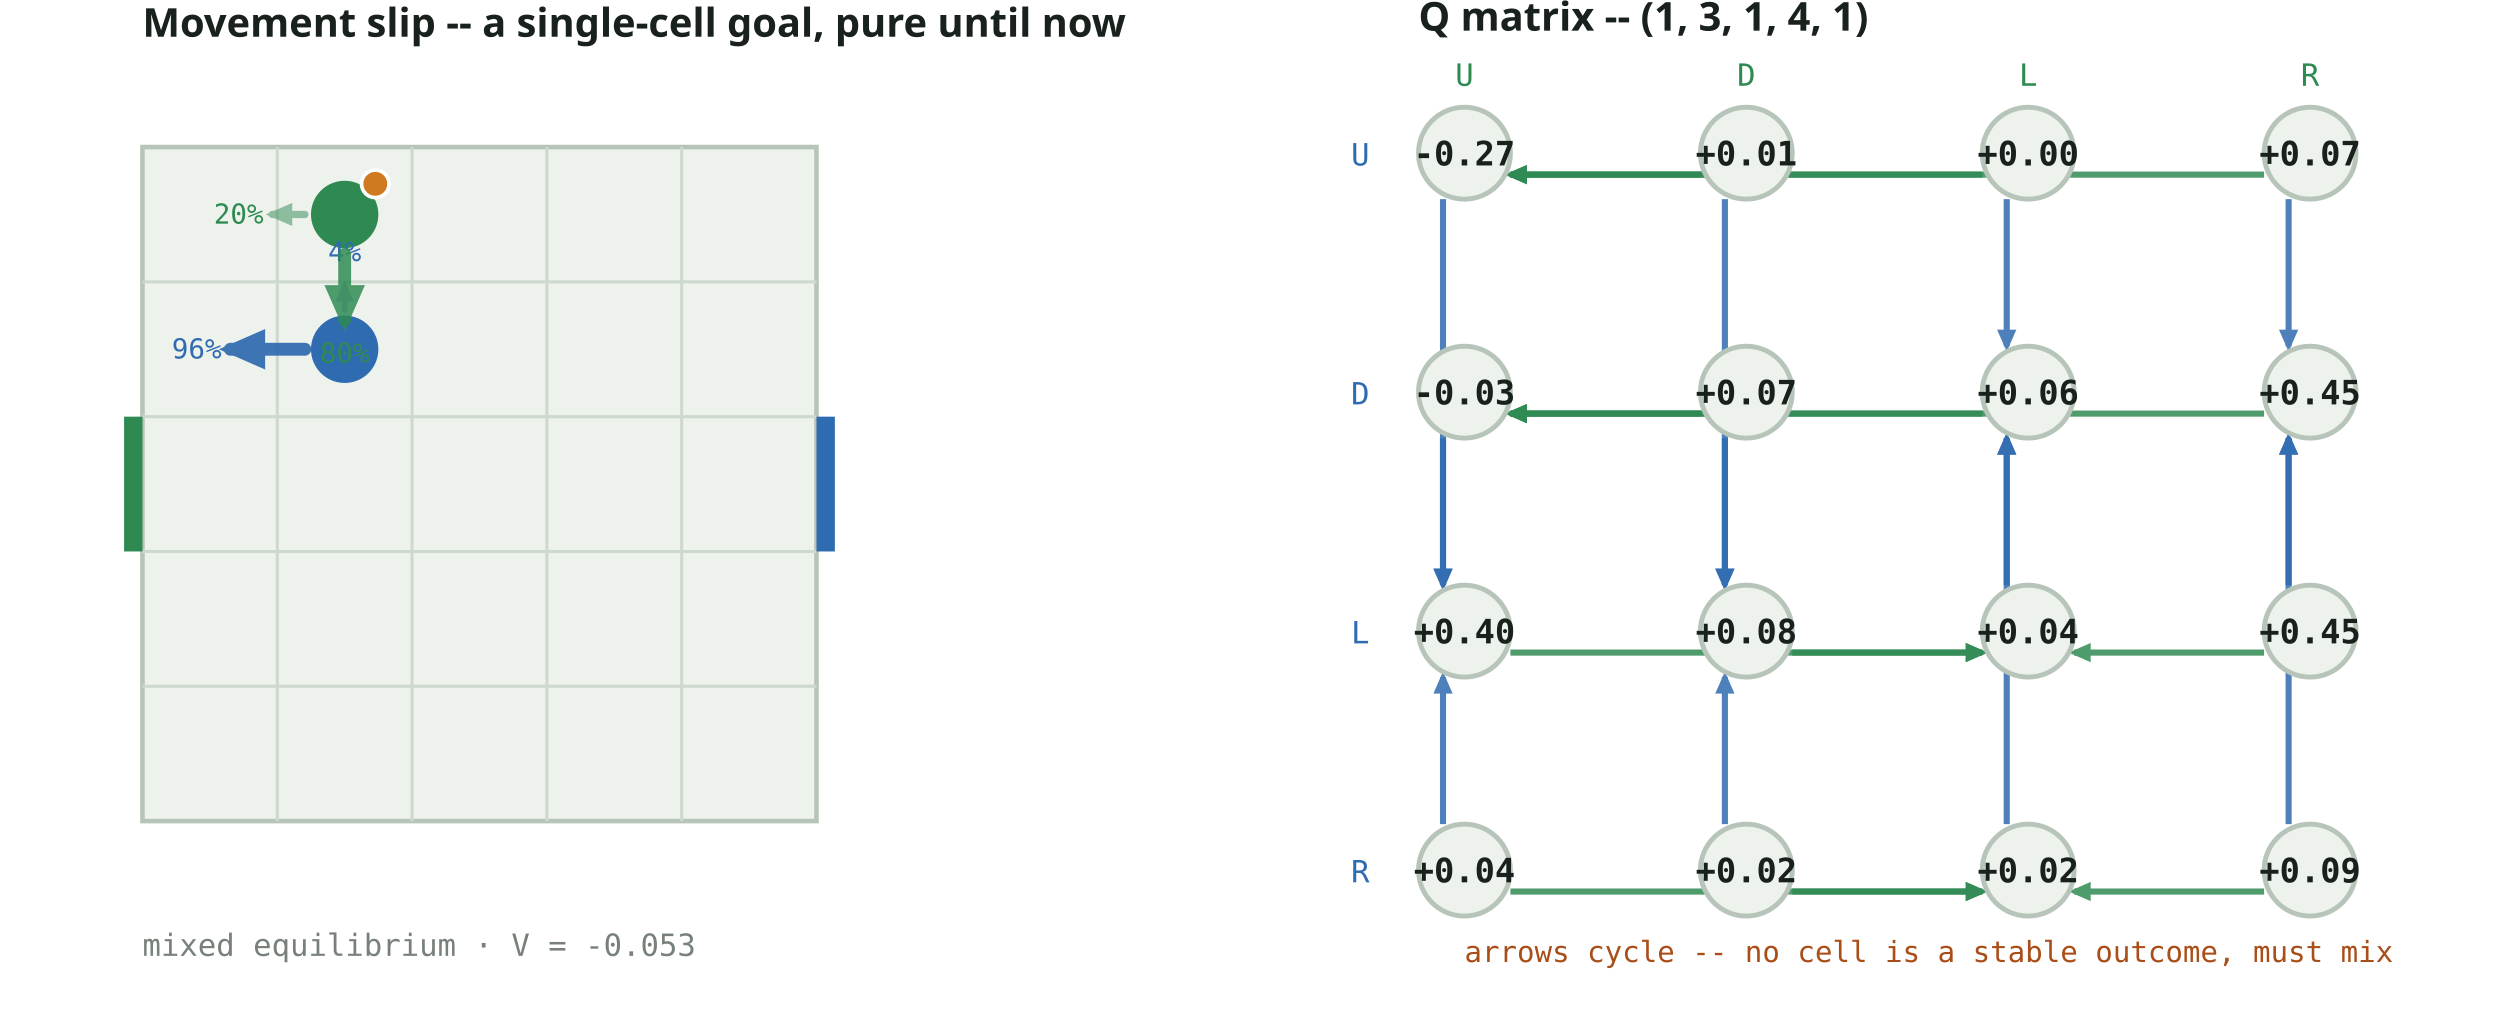
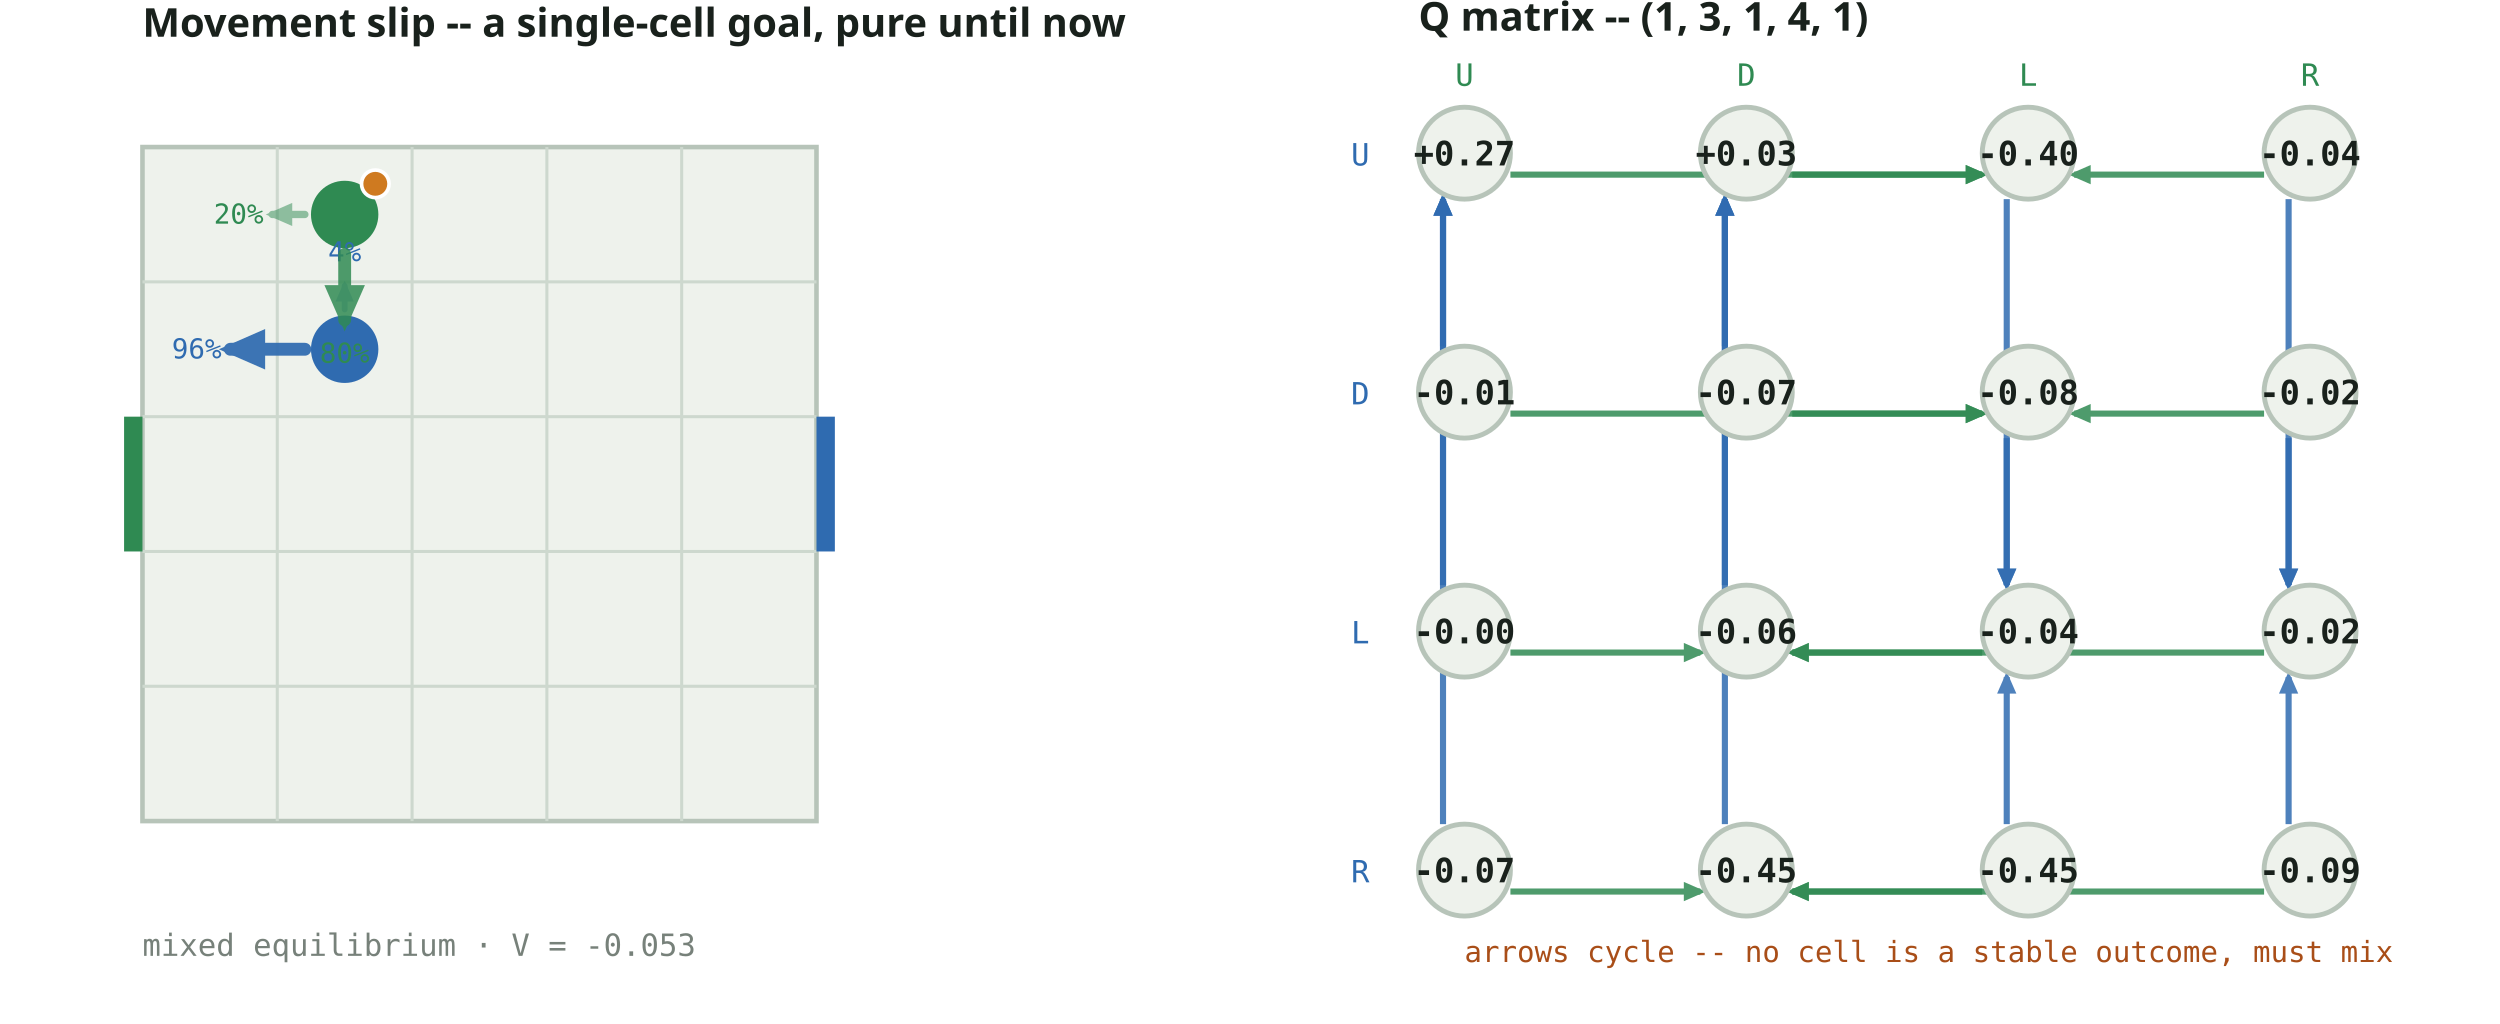
<svg xmlns="http://www.w3.org/2000/svg" viewBox="0 0 816 334" role="img" aria-label="panel">
  <g transform="translate(16.5 18.0)">
    <clipPath id="pnl0">
      <rect x="-16.0" y="-16.0" width="399.0" height="330.0" />
    </clipPath>
    <g clip-path="url(#pnl0)">
      <defs>
        <marker id="ah-2f6bb0" viewBox="0 0 8 8" refX="6" refY="4" markerWidth="3.6" markerHeight="3.6" orient="auto">
          <path d="M0 0.5 L8 4 L0 7.5 z" fill="var(--p0, #2f6bb0)" />
        </marker>
        <marker id="ah-2f8a52" viewBox="0 0 8 8" refX="6" refY="4" markerWidth="3.6" markerHeight="3.6" orient="auto">
          <path d="M0 0.5 L8 4 L0 7.5 z" fill="var(--p1, #2f8a52)" />
        </marker>
      </defs>
      <rect x="30" y="30" width="220" height="220" fill="var(--tint, #eef2ec)" stroke="var(--rule-strong, #b7c4b9)" stroke-width="1.5" />
      <line x1="74" y1="30" x2="74" y2="250" stroke="var(--rule, #cdd8ce)" stroke-width="1" />
      <line x1="118" y1="30" x2="118" y2="250" stroke="var(--rule, #cdd8ce)" stroke-width="1" />
      <line x1="162" y1="30" x2="162" y2="250" stroke="var(--rule, #cdd8ce)" stroke-width="1" />
      <line x1="206" y1="30" x2="206" y2="250" stroke="var(--rule, #cdd8ce)" stroke-width="1" />
      <line x1="30" y1="74" x2="250" y2="74" stroke="var(--rule, #cdd8ce)" stroke-width="1" />
      <line x1="30" y1="118" x2="250" y2="118" stroke="var(--rule, #cdd8ce)" stroke-width="1" />
      <line x1="30" y1="162" x2="250" y2="162" stroke="var(--rule, #cdd8ce)" stroke-width="1" />
      <line x1="30" y1="206" x2="250" y2="206" stroke="var(--rule, #cdd8ce)" stroke-width="1" />
      <rect x="24" y="118" width="6" height="44" fill="var(--p1, #2f8a52)" />
      <rect x="250" y="118" width="6" height="44" fill="var(--p0, #2f6bb0)" />
      <circle cx="96.0" cy="96.0" r="11" fill="var(--p0, #2f6bb0)" />
      <circle cx="96.0" cy="52.0" r="11" fill="var(--p1, #2f8a52)" />
      <circle cx="106.0" cy="42.0" r="4.5" fill="var(--ball, #cf7a20)" stroke="var(--paper, #ffffff)" stroke-width="1.2" />
      <line x1="96.0" y1="83.0" x2="96.0" y2="75.3" stroke="var(--p0, #2f6bb0)" stroke-width="1.9" stroke-linecap="round" opacity="0.42" marker-end="url(#ah-2f6bb0)" />
      <text x="96.0" y="67.3" text-anchor="middle" font-family="ui-monospace,monospace" font-size="9" fill="var(--p0, #2f6bb0)">4%</text>
      <line x1="83.0" y1="96.0" x2="58.7" y2="96.0" stroke="var(--p0, #2f6bb0)" stroke-width="4.2" stroke-linecap="round" opacity="0.93" marker-end="url(#ah-2f6bb0)" />
      <text x="47.7" y="99.0" text-anchor="middle" font-family="ui-monospace,monospace" font-size="9" fill="var(--p0, #2f6bb0)">96%</text>
      <line x1="96.0" y1="65.0" x2="96.0" y2="86.4" stroke="var(--p1, #2f8a52)" stroke-width="4.2" stroke-linecap="round" opacity="0.84" marker-end="url(#ah-2f8a52)" />
      <text x="96.0" y="100.4" text-anchor="middle" font-family="ui-monospace,monospace" font-size="9" fill="var(--p1, #2f8a52)">80%</text>
      <line x1="83.0" y1="52.0" x2="72.4" y2="52.0" stroke="var(--p1, #2f8a52)" stroke-width="2.4" stroke-linecap="round" opacity="0.51" marker-end="url(#ah-2f8a52)" />
      <text x="61.4" y="55.0" text-anchor="middle" font-family="ui-monospace,monospace" font-size="9" fill="var(--p1, #2f8a52)">20%</text>
      <text x="30" y="294" font-family="ui-monospace,monospace" font-size="10" fill="var(--ink-faint, #77817a)">mixed equilibrium · V = -0.053</text>
      <text x="30" y="-6" font-family="Barlow Semi Condensed,sans-serif" font-weight="600" font-size="13" fill="var(--ink, #19211c)">Movement slip -- a single-cell goal, pure until now</text>
    </g>
  </g>
  <g transform="translate(432.0 16.0)">
    <clipPath id="pnl1">
      <rect x="-16.0" y="-16.0" width="400.0" height="334.0" />
    </clipPath>
    <g clip-path="url(#pnl1)">
      <text x="31" y="-6" font-family="Barlow Semi Condensed,sans-serif" font-weight="600" font-size="13" fill="var(--ink, #19211c)">Q matrix -- (1, 3, 1, 4, 1)</text>
      <defs>
        <marker id="ah-2f6bb0" viewBox="0 0 8 8" refX="6" refY="4" markerWidth="3.6" markerHeight="3.6" orient="auto">
          <path d="M0 0.5 L8 4 L0 7.5 z" fill="var(--p0, #2f6bb0)" />
        </marker>
        <marker id="ah-2f8a52" viewBox="0 0 8 8" refX="6" refY="4" markerWidth="3.6" markerHeight="3.6" orient="auto">
          <path d="M0 0.5 L8 4 L0 7.5 z" fill="var(--p1, #2f8a52)" />
        </marker>
      </defs>
      <text x="46" y="12" text-anchor="middle" font-family="ui-monospace,monospace" font-size="10" fill="var(--p1, #2f8a52)">U</text>
      <text x="138" y="12" text-anchor="middle" font-family="ui-monospace,monospace" font-size="10" fill="var(--p1, #2f8a52)">D</text>
      <text x="230" y="12" text-anchor="middle" font-family="ui-monospace,monospace" font-size="10" fill="var(--p1, #2f8a52)">L</text>
      <text x="322" y="12" text-anchor="middle" font-family="ui-monospace,monospace" font-size="10" fill="var(--p1, #2f8a52)">R</text>
      <text x="12" y="38" text-anchor="middle" font-family="ui-monospace,monospace" font-size="10" fill="var(--p0, #2f6bb0)">U</text>
      <text x="12" y="116" text-anchor="middle" font-family="ui-monospace,monospace" font-size="10" fill="var(--p0, #2f6bb0)">D</text>
      <text x="12" y="194" text-anchor="middle" font-family="ui-monospace,monospace" font-size="10" fill="var(--p0, #2f6bb0)">L</text>
      <text x="12" y="272" text-anchor="middle" font-family="ui-monospace,monospace" font-size="10" fill="var(--p0, #2f6bb0)">R</text>
-       <line x1="39.0" y1="49.0" x2="39.0" y2="175.0" stroke="var(--p0, #2f6bb0)" stroke-width="2" marker-end="url(#ah-2f6bb0)" opacity=".85" />
-       <line x1="39.0" y1="127.0" x2="39.0" y2="175.0" stroke="var(--p0, #2f6bb0)" stroke-width="2" marker-end="url(#ah-2f6bb0)" opacity=".85" />
-       <line x1="39.0" y1="253.0" x2="39.0" y2="205.0" stroke="var(--p0, #2f6bb0)" stroke-width="2" marker-end="url(#ah-2f6bb0)" opacity=".85" />
-       <line x1="131.0" y1="49.0" x2="131.0" y2="175.0" stroke="var(--p0, #2f6bb0)" stroke-width="2" marker-end="url(#ah-2f6bb0)" opacity=".85" />
-       <line x1="131.0" y1="127.0" x2="131.0" y2="175.0" stroke="var(--p0, #2f6bb0)" stroke-width="2" marker-end="url(#ah-2f6bb0)" opacity=".85" />
-       <line x1="131.0" y1="253.0" x2="131.0" y2="205.0" stroke="var(--p0, #2f6bb0)" stroke-width="2" marker-end="url(#ah-2f6bb0)" opacity=".85" />
-       <line x1="223.0" y1="49.0" x2="223.0" y2="97.0" stroke="var(--p0, #2f6bb0)" stroke-width="2" marker-end="url(#ah-2f6bb0)" opacity=".85" />
-       <line x1="223.0" y1="175.0" x2="223.0" y2="127.0" stroke="var(--p0, #2f6bb0)" stroke-width="2" marker-end="url(#ah-2f6bb0)" opacity=".85" />
-       <line x1="223.0" y1="253.0" x2="223.0" y2="127.0" stroke="var(--p0, #2f6bb0)" stroke-width="2" marker-end="url(#ah-2f6bb0)" opacity=".85" />
-       <line x1="315.0" y1="49.0" x2="315.0" y2="97.0" stroke="var(--p0, #2f6bb0)" stroke-width="2" marker-end="url(#ah-2f6bb0)" opacity=".85" />
-       <line x1="315.0" y1="175.0" x2="315.0" y2="127.0" stroke="var(--p0, #2f6bb0)" stroke-width="2" marker-end="url(#ah-2f6bb0)" opacity=".85" />
-       <line x1="315.0" y1="253.0" x2="315.0" y2="127.0" stroke="var(--p0, #2f6bb0)" stroke-width="2" marker-end="url(#ah-2f6bb0)" opacity=".85" />
-       <line x1="123.0" y1="41.0" x2="61.0" y2="41.0" stroke="var(--p1, #2f8a52)" stroke-width="2" marker-end="url(#ah-2f8a52)" opacity=".85" />
-       <line x1="215.0" y1="41.0" x2="61.0" y2="41.0" stroke="var(--p1, #2f8a52)" stroke-width="2" marker-end="url(#ah-2f8a52)" opacity=".85" />
-       <line x1="307.0" y1="41.0" x2="61.0" y2="41.0" stroke="var(--p1, #2f8a52)" stroke-width="2" marker-end="url(#ah-2f8a52)" opacity=".85" />
-       <line x1="123.0" y1="119.0" x2="61.0" y2="119.0" stroke="var(--p1, #2f8a52)" stroke-width="2" marker-end="url(#ah-2f8a52)" opacity=".85" />
-       <line x1="215.0" y1="119.0" x2="61.0" y2="119.0" stroke="var(--p1, #2f8a52)" stroke-width="2" marker-end="url(#ah-2f8a52)" opacity=".85" />
-       <line x1="307.0" y1="119.0" x2="61.0" y2="119.0" stroke="var(--p1, #2f8a52)" stroke-width="2" marker-end="url(#ah-2f8a52)" opacity=".85" />
-       <line x1="61.0" y1="197.0" x2="215.0" y2="197.0" stroke="var(--p1, #2f8a52)" stroke-width="2" marker-end="url(#ah-2f8a52)" opacity=".85" />
-       <line x1="153.0" y1="197.0" x2="215.0" y2="197.0" stroke="var(--p1, #2f8a52)" stroke-width="2" marker-end="url(#ah-2f8a52)" opacity=".85" />
-       <line x1="307.0" y1="197.0" x2="245.0" y2="197.0" stroke="var(--p1, #2f8a52)" stroke-width="2" marker-end="url(#ah-2f8a52)" opacity=".85" />
-       <line x1="61.0" y1="275.0" x2="215.0" y2="275.0" stroke="var(--p1, #2f8a52)" stroke-width="2" marker-end="url(#ah-2f8a52)" opacity=".85" />
-       <line x1="153.0" y1="275.0" x2="215.0" y2="275.0" stroke="var(--p1, #2f8a52)" stroke-width="2" marker-end="url(#ah-2f8a52)" opacity=".85" />
-       <line x1="307.0" y1="275.0" x2="245.0" y2="275.0" stroke="var(--p1, #2f8a52)" stroke-width="2" marker-end="url(#ah-2f8a52)" opacity=".85" />
+       <line x1="39.0" y1="97.0" x2="39.0" y2="49.0" stroke="var(--p0, #2f6bb0)" stroke-width="2" marker-end="url(#ah-2f6bb0)" opacity=".85" />
+       <line x1="39.0" y1="175.0" x2="39.0" y2="49.0" stroke="var(--p0, #2f6bb0)" stroke-width="2" marker-end="url(#ah-2f6bb0)" opacity=".85" />
+       <line x1="39.0" y1="253.0" x2="39.0" y2="49.0" stroke="var(--p0, #2f6bb0)" stroke-width="2" marker-end="url(#ah-2f6bb0)" opacity=".85" />
+       <line x1="131.0" y1="97.0" x2="131.0" y2="49.0" stroke="var(--p0, #2f6bb0)" stroke-width="2" marker-end="url(#ah-2f6bb0)" opacity=".85" />
+       <line x1="131.0" y1="175.0" x2="131.0" y2="49.0" stroke="var(--p0, #2f6bb0)" stroke-width="2" marker-end="url(#ah-2f6bb0)" opacity=".85" />
+       <line x1="131.0" y1="253.0" x2="131.0" y2="49.0" stroke="var(--p0, #2f6bb0)" stroke-width="2" marker-end="url(#ah-2f6bb0)" opacity=".85" />
+       <line x1="223.0" y1="49.0" x2="223.0" y2="175.0" stroke="var(--p0, #2f6bb0)" stroke-width="2" marker-end="url(#ah-2f6bb0)" opacity=".85" />
+       <line x1="223.0" y1="127.0" x2="223.0" y2="175.0" stroke="var(--p0, #2f6bb0)" stroke-width="2" marker-end="url(#ah-2f6bb0)" opacity=".85" />
+       <line x1="223.0" y1="253.0" x2="223.0" y2="205.0" stroke="var(--p0, #2f6bb0)" stroke-width="2" marker-end="url(#ah-2f6bb0)" opacity=".85" />
+       <line x1="315.0" y1="49.0" x2="315.0" y2="175.0" stroke="var(--p0, #2f6bb0)" stroke-width="2" marker-end="url(#ah-2f6bb0)" opacity=".85" />
+       <line x1="315.0" y1="127.0" x2="315.0" y2="175.0" stroke="var(--p0, #2f6bb0)" stroke-width="2" marker-end="url(#ah-2f6bb0)" opacity=".85" />
+       <line x1="315.0" y1="253.0" x2="315.0" y2="205.0" stroke="var(--p0, #2f6bb0)" stroke-width="2" marker-end="url(#ah-2f6bb0)" opacity=".85" />
+       <line x1="61.0" y1="41.0" x2="215.0" y2="41.0" stroke="var(--p1, #2f8a52)" stroke-width="2" marker-end="url(#ah-2f8a52)" opacity=".85" />
+       <line x1="153.0" y1="41.0" x2="215.0" y2="41.0" stroke="var(--p1, #2f8a52)" stroke-width="2" marker-end="url(#ah-2f8a52)" opacity=".85" />
+       <line x1="307.0" y1="41.0" x2="245.0" y2="41.0" stroke="var(--p1, #2f8a52)" stroke-width="2" marker-end="url(#ah-2f8a52)" opacity=".85" />
+       <line x1="61.0" y1="119.0" x2="215.0" y2="119.0" stroke="var(--p1, #2f8a52)" stroke-width="2" marker-end="url(#ah-2f8a52)" opacity=".85" />
+       <line x1="153.0" y1="119.0" x2="215.0" y2="119.0" stroke="var(--p1, #2f8a52)" stroke-width="2" marker-end="url(#ah-2f8a52)" opacity=".85" />
+       <line x1="307.0" y1="119.0" x2="245.0" y2="119.0" stroke="var(--p1, #2f8a52)" stroke-width="2" marker-end="url(#ah-2f8a52)" opacity=".85" />
+       <line x1="61.0" y1="197.0" x2="123.0" y2="197.0" stroke="var(--p1, #2f8a52)" stroke-width="2" marker-end="url(#ah-2f8a52)" opacity=".85" />
+       <line x1="215.0" y1="197.0" x2="153.0" y2="197.0" stroke="var(--p1, #2f8a52)" stroke-width="2" marker-end="url(#ah-2f8a52)" opacity=".85" />
+       <line x1="307.0" y1="197.0" x2="153.0" y2="197.0" stroke="var(--p1, #2f8a52)" stroke-width="2" marker-end="url(#ah-2f8a52)" opacity=".85" />
+       <line x1="61.0" y1="275.0" x2="123.0" y2="275.0" stroke="var(--p1, #2f8a52)" stroke-width="2" marker-end="url(#ah-2f8a52)" opacity=".85" />
+       <line x1="215.0" y1="275.0" x2="153.0" y2="275.0" stroke="var(--p1, #2f8a52)" stroke-width="2" marker-end="url(#ah-2f8a52)" opacity=".85" />
+       <line x1="307.0" y1="275.0" x2="153.0" y2="275.0" stroke="var(--p1, #2f8a52)" stroke-width="2" marker-end="url(#ah-2f8a52)" opacity=".85" />
      <circle cx="46.0" cy="34.0" r="15" fill="var(--tint, #eef2ec)" stroke="var(--rule-strong, #b7c4b9)" stroke-width="1.6" />
-       <text x="46.0" y="38.0" text-anchor="middle" font-family="ui-monospace,monospace" font-weight="600" font-size="11" fill="var(--ink, #19211c)">-0.27</text>
+       <text x="46.0" y="38.0" text-anchor="middle" font-family="ui-monospace,monospace" font-weight="600" font-size="11" fill="var(--ink, #19211c)">+0.27</text>
      <circle cx="138.0" cy="34.0" r="15" fill="var(--tint, #eef2ec)" stroke="var(--rule-strong, #b7c4b9)" stroke-width="1.6" />
-       <text x="138.0" y="38.0" text-anchor="middle" font-family="ui-monospace,monospace" font-weight="600" font-size="11" fill="var(--ink, #19211c)">+0.01</text>
+       <text x="138.0" y="38.0" text-anchor="middle" font-family="ui-monospace,monospace" font-weight="600" font-size="11" fill="var(--ink, #19211c)">+0.03</text>
      <circle cx="230.0" cy="34.0" r="15" fill="var(--tint, #eef2ec)" stroke="var(--rule-strong, #b7c4b9)" stroke-width="1.6" />
-       <text x="230.0" y="38.0" text-anchor="middle" font-family="ui-monospace,monospace" font-weight="600" font-size="11" fill="var(--ink, #19211c)">+0.00</text>
+       <text x="230.0" y="38.0" text-anchor="middle" font-family="ui-monospace,monospace" font-weight="600" font-size="11" fill="var(--ink, #19211c)">-0.40</text>
      <circle cx="322.0" cy="34.0" r="15" fill="var(--tint, #eef2ec)" stroke="var(--rule-strong, #b7c4b9)" stroke-width="1.6" />
-       <text x="322.0" y="38.0" text-anchor="middle" font-family="ui-monospace,monospace" font-weight="600" font-size="11" fill="var(--ink, #19211c)">+0.07</text>
+       <text x="322.0" y="38.0" text-anchor="middle" font-family="ui-monospace,monospace" font-weight="600" font-size="11" fill="var(--ink, #19211c)">-0.04</text>
      <circle cx="46.0" cy="112.0" r="15" fill="var(--tint, #eef2ec)" stroke="var(--rule-strong, #b7c4b9)" stroke-width="1.6" />
-       <text x="46.0" y="116.0" text-anchor="middle" font-family="ui-monospace,monospace" font-weight="600" font-size="11" fill="var(--ink, #19211c)">-0.03</text>
+       <text x="46.0" y="116.0" text-anchor="middle" font-family="ui-monospace,monospace" font-weight="600" font-size="11" fill="var(--ink, #19211c)">-0.01</text>
      <circle cx="138.0" cy="112.0" r="15" fill="var(--tint, #eef2ec)" stroke="var(--rule-strong, #b7c4b9)" stroke-width="1.6" />
-       <text x="138.0" y="116.0" text-anchor="middle" font-family="ui-monospace,monospace" font-weight="600" font-size="11" fill="var(--ink, #19211c)">+0.07</text>
+       <text x="138.0" y="116.0" text-anchor="middle" font-family="ui-monospace,monospace" font-weight="600" font-size="11" fill="var(--ink, #19211c)">-0.07</text>
      <circle cx="230.0" cy="112.0" r="15" fill="var(--tint, #eef2ec)" stroke="var(--rule-strong, #b7c4b9)" stroke-width="1.6" />
-       <text x="230.0" y="116.0" text-anchor="middle" font-family="ui-monospace,monospace" font-weight="600" font-size="11" fill="var(--ink, #19211c)">+0.06</text>
+       <text x="230.0" y="116.0" text-anchor="middle" font-family="ui-monospace,monospace" font-weight="600" font-size="11" fill="var(--ink, #19211c)">-0.08</text>
      <circle cx="322.0" cy="112.0" r="15" fill="var(--tint, #eef2ec)" stroke="var(--rule-strong, #b7c4b9)" stroke-width="1.6" />
-       <text x="322.0" y="116.0" text-anchor="middle" font-family="ui-monospace,monospace" font-weight="600" font-size="11" fill="var(--ink, #19211c)">+0.45</text>
+       <text x="322.0" y="116.0" text-anchor="middle" font-family="ui-monospace,monospace" font-weight="600" font-size="11" fill="var(--ink, #19211c)">-0.02</text>
      <circle cx="46.0" cy="190.0" r="15" fill="var(--tint, #eef2ec)" stroke="var(--rule-strong, #b7c4b9)" stroke-width="1.6" />
-       <text x="46.0" y="194.0" text-anchor="middle" font-family="ui-monospace,monospace" font-weight="600" font-size="11" fill="var(--ink, #19211c)">+0.40</text>
+       <text x="46.0" y="194.0" text-anchor="middle" font-family="ui-monospace,monospace" font-weight="600" font-size="11" fill="var(--ink, #19211c)">-0.00</text>
      <circle cx="138.0" cy="190.0" r="15" fill="var(--tint, #eef2ec)" stroke="var(--rule-strong, #b7c4b9)" stroke-width="1.6" />
-       <text x="138.0" y="194.0" text-anchor="middle" font-family="ui-monospace,monospace" font-weight="600" font-size="11" fill="var(--ink, #19211c)">+0.08</text>
+       <text x="138.0" y="194.0" text-anchor="middle" font-family="ui-monospace,monospace" font-weight="600" font-size="11" fill="var(--ink, #19211c)">-0.06</text>
      <circle cx="230.0" cy="190.0" r="15" fill="var(--tint, #eef2ec)" stroke="var(--rule-strong, #b7c4b9)" stroke-width="1.6" />
-       <text x="230.0" y="194.0" text-anchor="middle" font-family="ui-monospace,monospace" font-weight="600" font-size="11" fill="var(--ink, #19211c)">+0.04</text>
+       <text x="230.0" y="194.0" text-anchor="middle" font-family="ui-monospace,monospace" font-weight="600" font-size="11" fill="var(--ink, #19211c)">-0.04</text>
      <circle cx="322.0" cy="190.0" r="15" fill="var(--tint, #eef2ec)" stroke="var(--rule-strong, #b7c4b9)" stroke-width="1.6" />
-       <text x="322.0" y="194.0" text-anchor="middle" font-family="ui-monospace,monospace" font-weight="600" font-size="11" fill="var(--ink, #19211c)">+0.45</text>
+       <text x="322.0" y="194.0" text-anchor="middle" font-family="ui-monospace,monospace" font-weight="600" font-size="11" fill="var(--ink, #19211c)">-0.02</text>
      <circle cx="46.0" cy="268.0" r="15" fill="var(--tint, #eef2ec)" stroke="var(--rule-strong, #b7c4b9)" stroke-width="1.6" />
-       <text x="46.0" y="272.0" text-anchor="middle" font-family="ui-monospace,monospace" font-weight="600" font-size="11" fill="var(--ink, #19211c)">+0.04</text>
+       <text x="46.0" y="272.0" text-anchor="middle" font-family="ui-monospace,monospace" font-weight="600" font-size="11" fill="var(--ink, #19211c)">-0.07</text>
      <circle cx="138.0" cy="268.0" r="15" fill="var(--tint, #eef2ec)" stroke="var(--rule-strong, #b7c4b9)" stroke-width="1.6" />
-       <text x="138.0" y="272.0" text-anchor="middle" font-family="ui-monospace,monospace" font-weight="600" font-size="11" fill="var(--ink, #19211c)">+0.02</text>
+       <text x="138.0" y="272.0" text-anchor="middle" font-family="ui-monospace,monospace" font-weight="600" font-size="11" fill="var(--ink, #19211c)">-0.45</text>
      <circle cx="230.0" cy="268.0" r="15" fill="var(--tint, #eef2ec)" stroke="var(--rule-strong, #b7c4b9)" stroke-width="1.6" />
-       <text x="230.0" y="272.0" text-anchor="middle" font-family="ui-monospace,monospace" font-weight="600" font-size="11" fill="var(--ink, #19211c)">+0.02</text>
+       <text x="230.0" y="272.0" text-anchor="middle" font-family="ui-monospace,monospace" font-weight="600" font-size="11" fill="var(--ink, #19211c)">-0.45</text>
      <circle cx="322.0" cy="268.0" r="15" fill="var(--tint, #eef2ec)" stroke="var(--rule-strong, #b7c4b9)" stroke-width="1.6" />
-       <text x="322.0" y="272.0" text-anchor="middle" font-family="ui-monospace,monospace" font-weight="600" font-size="11" fill="var(--ink, #19211c)">+0.09</text>
+       <text x="322.0" y="272.0" text-anchor="middle" font-family="ui-monospace,monospace" font-weight="600" font-size="11" fill="var(--ink, #19211c)">-0.09</text>
      <text x="46" y="298" font-family="ui-monospace,monospace" font-size="9.5" fill="#a94e18">arrows cycle -- no cell is a stable outcome, must mix</text>
    </g>
  </g>
</svg>
